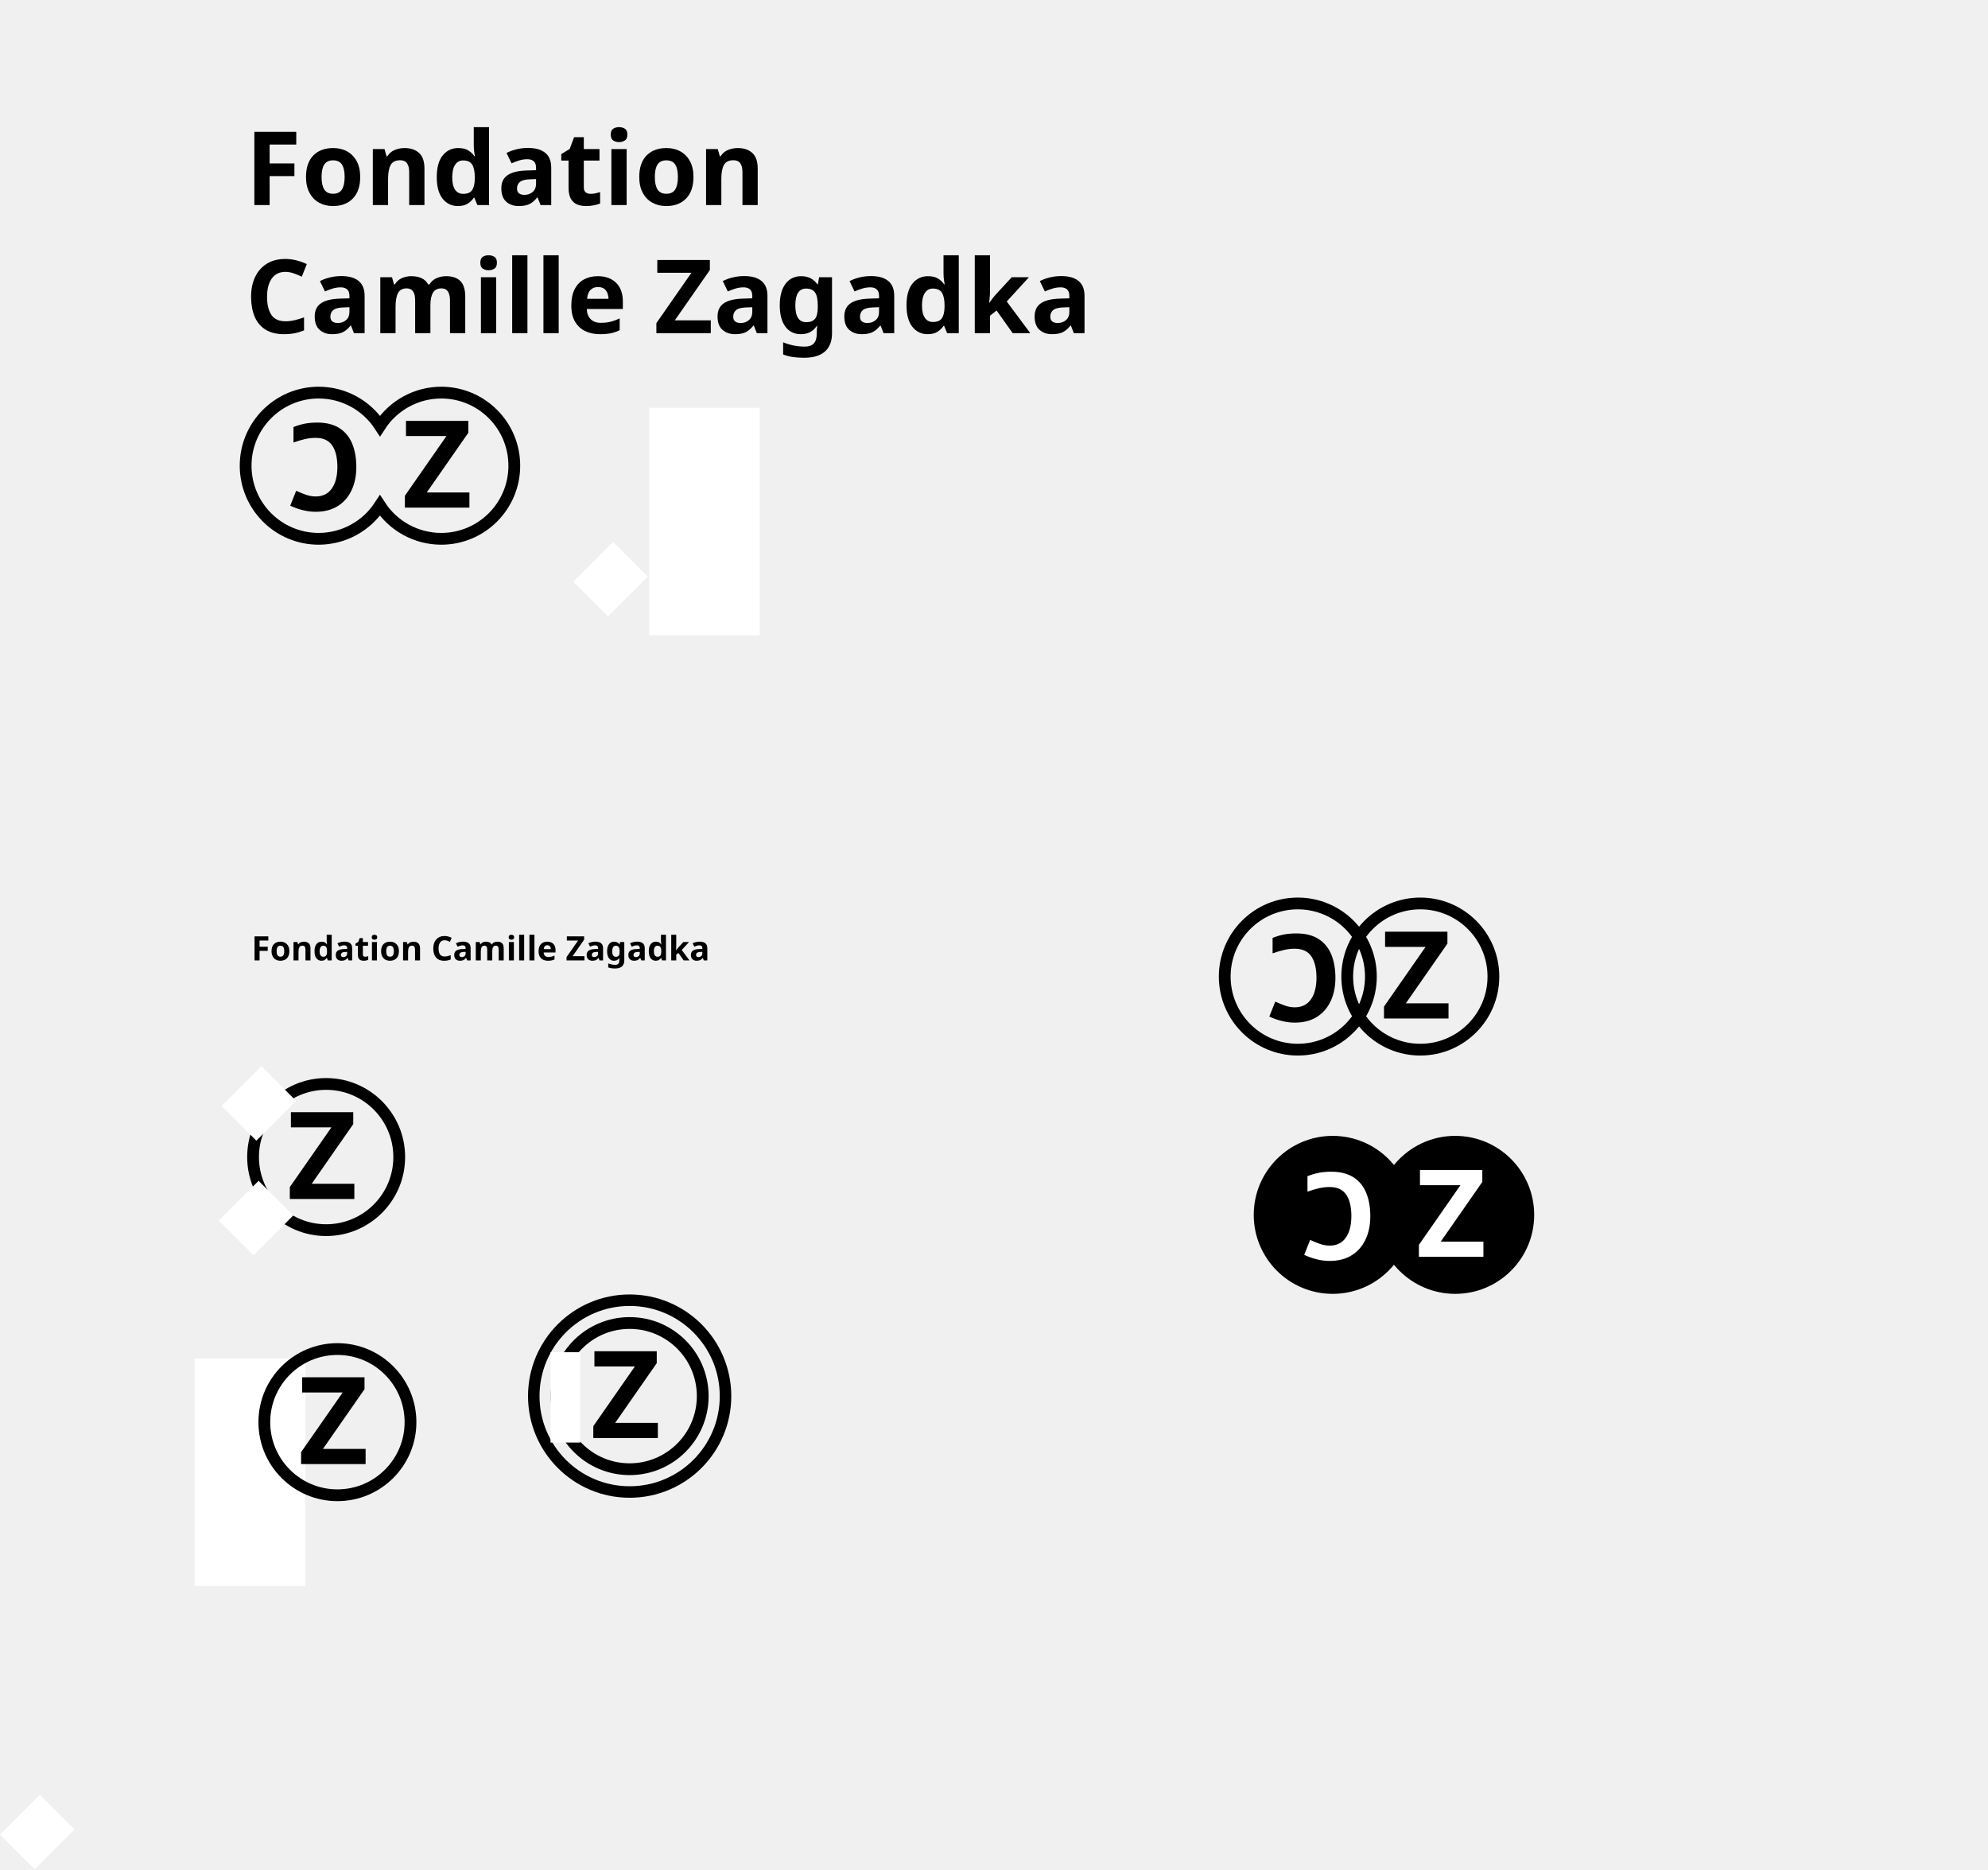
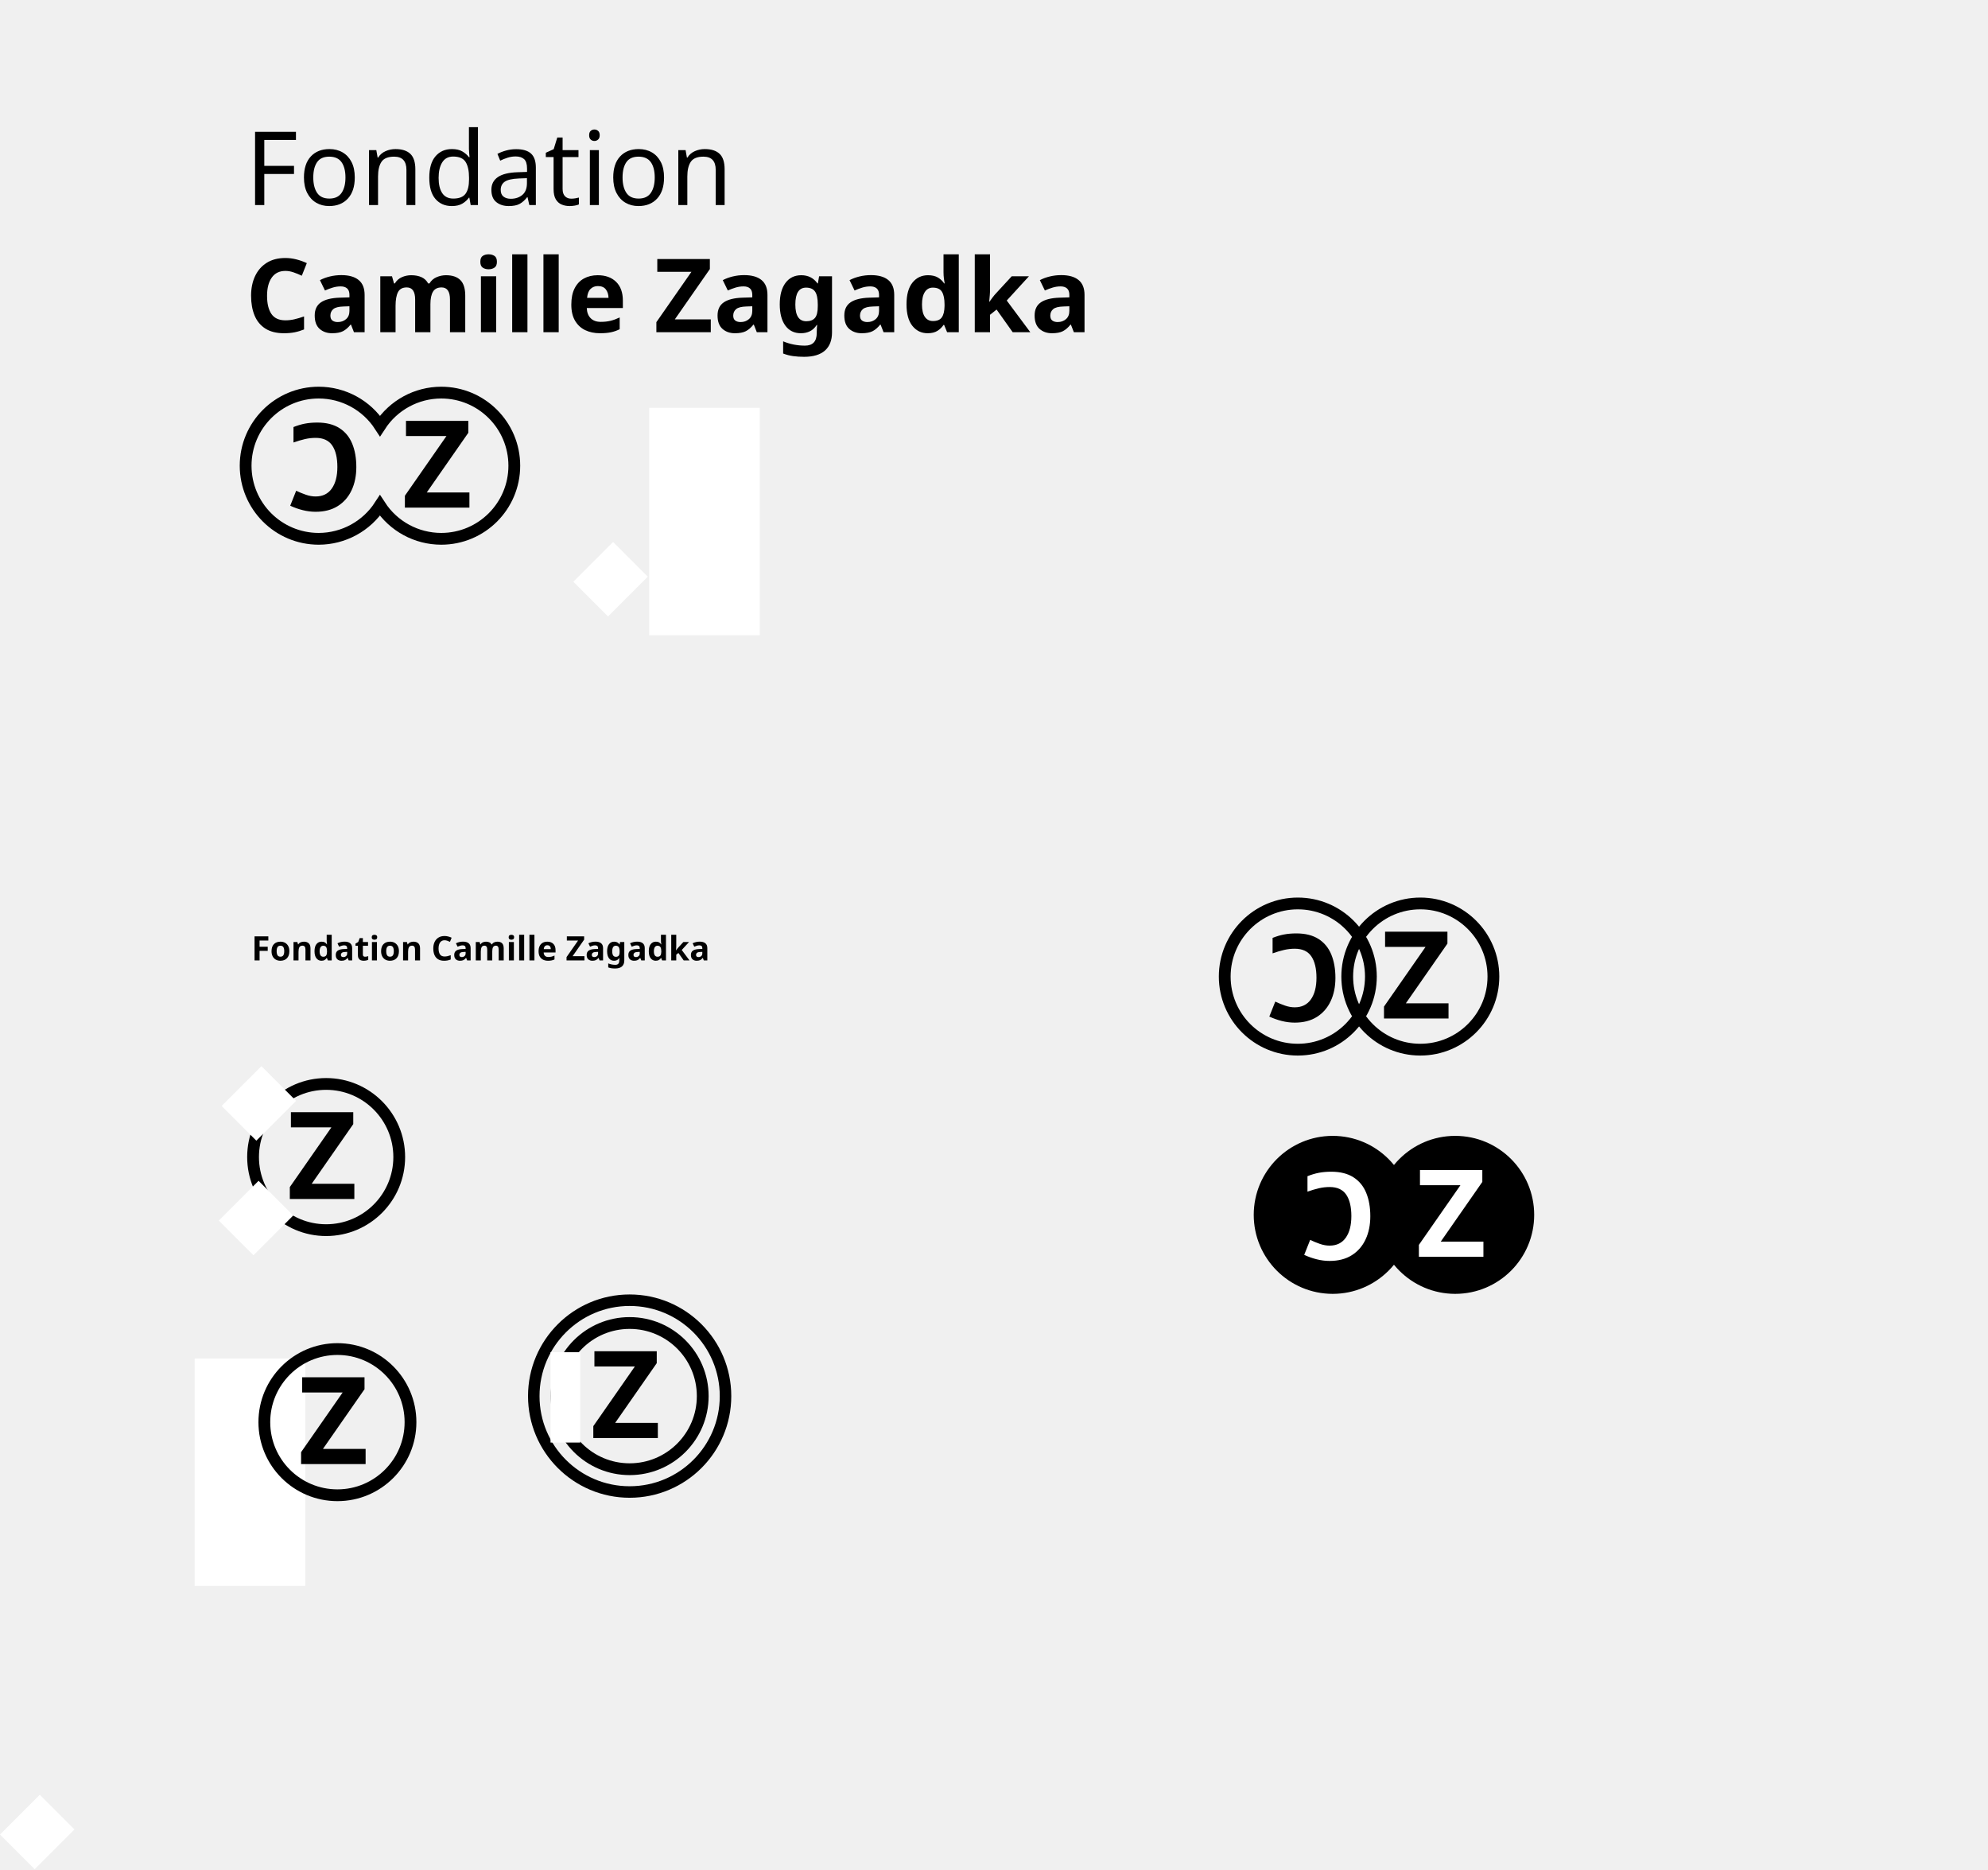
<svg xmlns="http://www.w3.org/2000/svg" width="666.094mm" height="626.135mm" viewBox="0 0 2360.176 2218.59" id="svg2" version="1.1">
  <defs id="defs4" />
  <g id="layer1" transform="translate(1199.348,-270.0677)">
    <flowRoot xml:space="preserve" id="flowRoot3336" style="font-style:normal;font-variant:normal;font-weight:300;font-stretch:normal;font-size:40px;line-height:125%;font-family:'Inknut Antiqua';-inkscape-font-specification:'Inknut Antiqua Light';letter-spacing:0px;word-spacing:0px;fill:#000000;fill-opacity:1;stroke:none;stroke-width:1px;stroke-linecap:butt;stroke-linejoin:miter;stroke-opacity:1">
      <flowRegion id="flowRegion3338">
        <rect id="rect3340" width="588.919" height="158.594" x="75.761" y="202.824" style="font-style:normal;font-variant:normal;font-weight:300;font-stretch:normal;font-family:'Inknut Antiqua';-inkscape-font-specification:'Inknut Antiqua Light'" />
      </flowRegion>
      <flowPara id="flowPara3342" />
    </flowRoot>
    <text xml:space="preserve" style="font-style:normal;font-weight:normal;font-size:121.663px;line-height:125%;font-family:Sans;letter-spacing:0px;word-spacing:0px;fill:#000000;fill-opacity:1;stroke:none;stroke-width:1px;stroke-linecap:butt;stroke-linejoin:miter;stroke-opacity:1" x="-908.33" y="513.422" id="text3344">
-       <tspan id="tspan3346" x="-908.33" y="513.422" style="font-style:normal;font-variant:normal;font-weight:600;font-stretch:normal;font-family:'Inknut Antiqua';-inkscape-font-specification:'Inknut Antiqua Semi-Bold'">Fondation </tspan>
-       <tspan x="-908.33" y="665.5" style="font-style:normal;font-variant:normal;font-weight:600;font-stretch:normal;font-family:'Inknut Antiqua';-inkscape-font-specification:'Inknut Antiqua Semi-Bold'" id="tspan4479">Camille Zagadka</tspan>
+       <tspan id="tspan3346" x="-908.33" y="513.422" style="font-style:normal;font-variant:normal;font-weight:300;font-stretch:normal;font-family:'Inknut Antiqua';-inkscape-font-specification:'Inknut Antiqua Light'">Fondation</tspan>
+       <tspan x="-908.33" y="664.366" style="font-style:normal;font-variant:normal;font-weight:600;font-stretch:normal;font-family:'Inknut Antiqua';-inkscape-font-specification:'Inknut Antiqua Semi-Bold'" id="tspan4479">Camille Zagadka</tspan>
    </text>
    <flowRoot xml:space="preserve" id="flowRoot3348" style="font-style:normal;font-weight:normal;font-size:40px;line-height:125%;font-family:Sans;letter-spacing:0px;word-spacing:0px;fill:#000000;fill-opacity:1;stroke:none;stroke-width:1px;stroke-linecap:butt;stroke-linejoin:miter;stroke-opacity:1">
      <flowRegion id="flowRegion3350">
        <rect id="rect3352" width="127.143" height="74.286" x="223.571" y="282.362" />
      </flowRegion>
      <flowPara id="flowPara3354" />
    </flowRoot>
    <text xml:space="preserve" style="font-style:normal;font-variant:normal;font-weight:bold;font-stretch:normal;font-size:144.275px;line-height:125%;font-family:Aileron;-inkscape-font-specification:'Aileron Bold';letter-spacing:0px;word-spacing:0px;fill:#000000;fill-opacity:1;stroke:none;stroke-width:1px;stroke-linecap:butt;stroke-linejoin:miter;stroke-opacity:1" x="-858.74" y="1693.146" id="text3344-2">
      <tspan id="tspan3346-3" x="-858.74" y="1693.146" style="font-style:normal;font-variant:normal;font-weight:bold;font-stretch:normal;font-family:Aileron;-inkscape-font-specification:'Aileron Bold'">Z</tspan>
    </text>
    <circle style="fill:#ffffff;fill-opacity:0;stroke:#000000;stroke-width:13.984;stroke-miterlimit:4;stroke-dasharray:none;stroke-opacity:1" id="path3374" cx="-812.139" cy="1643.371" r="86.765" />
    <rect style="fill:#ffffff;fill-opacity:1;stroke:#000000;stroke-width:0;stroke-miterlimit:4;stroke-dasharray:none;stroke-opacity:1" id="rect4176" width="131.289" height="269.86" x="-968.259" y="1882.479" />
    <rect style="fill:#ffffff;fill-opacity:1;stroke:#000000;stroke-width:0;stroke-miterlimit:4;stroke-dasharray:none;stroke-opacity:1" id="rect4215" width="66.786" height="58.214" x="-1781.175" y="457.187" transform="matrix(0.7071068,-0.7071068,0.7071068,0.7071068,0,0)" />
    <rect style="fill:#ffffff;fill-opacity:1;stroke:#000000;stroke-width:0;stroke-miterlimit:4;stroke-dasharray:none;stroke-opacity:1" id="rect4215-7" width="66.786" height="58.214" x="-1879.766" y="550.979" transform="matrix(0.7071068,-0.7071068,0.7071068,0.7071068,0,0)" />
    <text xml:space="preserve" style="font-style:normal;font-variant:normal;font-weight:bold;font-stretch:normal;font-size:144.275px;line-height:125%;font-family:Aileron;-inkscape-font-specification:'Aileron Bold';letter-spacing:0px;word-spacing:0px;fill:#000000;fill-opacity:1;stroke:none;stroke-width:1px;stroke-linecap:butt;stroke-linejoin:miter;stroke-opacity:1" x="-845.366" y="2007.806" id="text3344-2-6">
      <tspan id="tspan3346-3-0" x="-845.366" y="2007.806" style="font-style:normal;font-variant:normal;font-weight:bold;font-stretch:normal;font-family:Aileron;-inkscape-font-specification:'Aileron Bold'">Z</tspan>
    </text>
    <circle style="fill:#ffffff;fill-opacity:0;stroke:#000000;stroke-width:13.984;stroke-miterlimit:4;stroke-dasharray:none;stroke-opacity:1" id="path3374-2" cx="-798.765" cy="1958.032" r="86.765" />
    <rect style="fill:#ffffff;fill-opacity:1;stroke:#000000;stroke-width:0;stroke-miterlimit:4;stroke-dasharray:none;stroke-opacity:1" id="rect4176-9" width="131.289" height="269.86" x="-428.634" y="754.144" />
    <rect style="fill:#ffffff;fill-opacity:1;stroke:#000000;stroke-width:0;stroke-miterlimit:4;stroke-dasharray:none;stroke-opacity:1" id="rect4215-2" width="66.786" height="58.214" x="-1045.976" y="312.447" transform="matrix(0.7071068,-0.7071068,0.7071068,0.7071068,0,0)" />
    <rect style="fill:#ffffff;fill-opacity:1;stroke:#000000;stroke-width:0;stroke-miterlimit:4;stroke-dasharray:none;stroke-opacity:1" id="rect4215-7-0" width="66.786" height="58.214" x="-2578.707" y="882.573" transform="matrix(0.7071068,-0.7071068,0.7071068,0.7071068,0,0)" />
    <text xml:space="preserve" style="font-style:normal;font-variant:normal;font-weight:bold;font-stretch:normal;font-size:144.275px;line-height:125%;font-family:Aileron;-inkscape-font-specification:'Aileron Bold';letter-spacing:0px;word-spacing:0px;fill:#000000;fill-opacity:1;stroke:none;stroke-width:1px;stroke-linecap:butt;stroke-linejoin:miter;stroke-opacity:1" x="-498.426" y="1976.89" id="text3344-2-6-5">
      <tspan id="tspan3346-3-0-0" x="-498.426" y="1976.89" style="font-style:normal;font-variant:normal;font-weight:bold;font-stretch:normal;font-family:Aileron;-inkscape-font-specification:'Aileron Bold'">Z</tspan>
    </text>
    <circle style="fill:#ffffff;fill-opacity:0;stroke:#000000;stroke-width:14;stroke-miterlimit:4;stroke-dasharray:none;stroke-opacity:1" id="path3374-2-1" cx="-451.825" cy="1927.115" r="86.765" />
    <circle style="fill:#ffffff;fill-opacity:0;stroke:#000000;stroke-width:13.657;stroke-miterlimit:4;stroke-dasharray:none;stroke-opacity:1" id="path3374-2-1-0" cx="-451.825" cy="1927.115" r="113.82" />
    <rect style="fill:#ffffff;fill-opacity:1;stroke:#000000;stroke-width:0;stroke-miterlimit:4;stroke-dasharray:none;stroke-opacity:1" id="rect4176-1" width="35.325" height="107.226" x="-545.754" y="1875.017" />
    <text xml:space="preserve" style="font-style:normal;font-variant:normal;font-weight:bold;font-stretch:normal;font-size:144.275px;line-height:125%;font-family:Aileron;-inkscape-font-specification:'Aileron Bold';letter-spacing:0px;word-spacing:0px;fill:#000000;fill-opacity:1;stroke:none;stroke-width:1px;stroke-linecap:butt;stroke-linejoin:miter;stroke-opacity:1" x="440.272" y="1478.924" id="text3344-2-6-2">
      <tspan id="tspan3346-3-0-01" x="440.272" y="1478.924" style="font-style:normal;font-variant:normal;font-weight:bold;font-stretch:normal;font-family:Aileron;-inkscape-font-specification:'Aileron Bold'">Z</tspan>
    </text>
    <circle style="fill:#000000;fill-opacity:0;stroke:#000000;stroke-width:13.984;stroke-miterlimit:4;stroke-dasharray:none;stroke-opacity:1" id="path3374-2-3" cx="486.873" cy="1429.149" r="86.765" />
    <text xml:space="preserve" style="font-style:normal;font-variant:normal;font-weight:bold;font-stretch:normal;font-size:144.275px;line-height:125%;font-family:Aileron;-inkscape-font-specification:'Aileron Bold';letter-spacing:0px;word-spacing:0px;fill:#000000;fill-opacity:1;stroke:none;stroke-width:1px;stroke-linecap:butt;stroke-linejoin:miter;stroke-opacity:1" x="-394.453" y="-1379.374" id="text3344-2-6-3" transform="scale(-1,-1)">
      <tspan id="tspan3346-3-0-8" x="-394.453" y="-1379.374" style="font-style:normal;font-variant:normal;font-weight:bold;font-stretch:normal;font-family:Aileron;-inkscape-font-specification:'Aileron Bold'">C</tspan>
    </text>
    <circle style="fill:#000000;fill-opacity:0;stroke:#000000;stroke-width:13.984;stroke-miterlimit:4;stroke-dasharray:none;stroke-opacity:1" id="path3374-2-37" cx="341.432" cy="1429.149" r="86.765" />
    <circle style="fill:#000000;fill-opacity:1;stroke:#000000;stroke-width:13.984;stroke-miterlimit:4;stroke-dasharray:none;stroke-opacity:1" id="path3374-2-3-8" cx="528.3" cy="1711.992" r="86.765" />
    <circle style="fill:#000000;fill-opacity:1;stroke:#000000;stroke-width:13.984;stroke-miterlimit:4;stroke-dasharray:none;stroke-opacity:1" id="path3374-2-37-4" cx="382.858" cy="1711.992" r="86.765" />
    <text xml:space="preserve" style="font-style:normal;font-variant:normal;font-weight:bold;font-stretch:normal;font-size:144.275px;line-height:125%;font-family:Aileron;-inkscape-font-specification:'Aileron Bold';letter-spacing:0px;word-spacing:0px;fill:#ffffff;fill-opacity:1;stroke:none;stroke-width:1px;stroke-linecap:butt;stroke-linejoin:miter;stroke-opacity:1" x="481.699" y="1761.767" id="text3344-2-6-2-6">
      <tspan id="tspan3346-3-0-01-8" x="481.699" y="1761.767" style="font-style:normal;font-variant:normal;font-weight:bold;font-stretch:normal;font-family:Aileron;-inkscape-font-specification:'Aileron Bold';fill:#ffffff;fill-opacity:1">Z</tspan>
    </text>
    <text xml:space="preserve" style="font-style:normal;font-variant:normal;font-weight:bold;font-stretch:normal;font-size:144.275px;line-height:125%;font-family:Aileron;-inkscape-font-specification:'Aileron Bold';letter-spacing:0px;word-spacing:0px;fill:#ffffff;fill-opacity:1;stroke:none;stroke-width:1px;stroke-linecap:butt;stroke-linejoin:miter;stroke-opacity:1" x="-435.879" y="-1662.217" id="text3344-2-6-3-8" transform="scale(-1,-1)">
      <tspan id="tspan3346-3-0-8-9" x="-435.879" y="-1662.217" style="font-style:normal;font-variant:normal;font-weight:bold;font-stretch:normal;font-family:Aileron;-inkscape-font-specification:'Aileron Bold';fill:#ffffff;fill-opacity:1">C</tspan>
    </text>
    <text xml:space="preserve" style="font-style:normal;font-variant:normal;font-weight:bold;font-stretch:normal;font-size:144.275px;line-height:125%;font-family:Aileron;-inkscape-font-specification:'Aileron Bold';letter-spacing:0px;word-spacing:0px;fill:#000000;fill-opacity:1;stroke:none;stroke-width:1px;stroke-linecap:butt;stroke-linejoin:miter;stroke-opacity:1" x="-722.124" y="872.595" id="text3344-2-6-2-8">
      <tspan id="tspan3346-3-0-01-5" x="-722.124" y="872.595" style="font-style:normal;font-variant:normal;font-weight:bold;font-stretch:normal;font-family:Aileron;-inkscape-font-specification:'Aileron Bold'">Z</tspan>
    </text>
    <path style="fill:#000000;fill-opacity:0;stroke:#000000;stroke-width:13.984;stroke-miterlimit:4;stroke-dasharray:none;stroke-opacity:1" d="m -820.966,736.054 a 86.765,86.765 0 0 0 -86.764,86.766 86.765,86.765 0 0 0 86.764,86.766 86.765,86.765 0 0 0 72.688,-39.527 86.765,86.765 0 0 0 72.756,39.527 86.765,86.765 0 0 0 86.764,-86.766 86.765,86.765 0 0 0 -86.764,-86.766 86.765,86.765 0 0 0 -72.688,39.529 86.765,86.765 0 0 0 -72.756,-39.529 z" id="path3374-2-3-84" />
    <text xml:space="preserve" style="font-style:normal;font-variant:normal;font-weight:bold;font-stretch:normal;font-size:144.275px;line-height:125%;font-family:Aileron;-inkscape-font-specification:'Aileron Bold';letter-spacing:0px;word-spacing:0px;fill:#000000;fill-opacity:1;stroke:none;stroke-width:1px;stroke-linecap:butt;stroke-linejoin:miter;stroke-opacity:1" x="767.944" y="-773.045" id="text3344-2-6-3-7" transform="scale(-1,-1)">
      <tspan id="tspan3346-3-0-8-0" x="767.944" y="-773.045" style="font-style:normal;font-variant:normal;font-weight:bold;font-stretch:normal;font-family:Aileron;-inkscape-font-specification:'Aileron Bold'">C</tspan>
    </text>
    <text xml:space="preserve" style="font-style:normal;font-weight:normal;font-size:40px;line-height:125%;font-family:Sans;letter-spacing:0px;word-spacing:0px;fill:#000000;fill-opacity:1;stroke:none;stroke-width:1px;stroke-linecap:butt;stroke-linejoin:miter;stroke-opacity:1" x="-900.739" y="1409.975" id="text3344-9">
      <tspan id="tspan3346-0" x="-900.739" y="1409.975" style="font-style:normal;font-variant:normal;font-weight:600;font-stretch:normal;font-family:'Inknut Antiqua';-inkscape-font-specification:'Inknut Antiqua Semi-Bold'">Fondation Camille Zagadka</tspan>
    </text>
  </g>
</svg>
